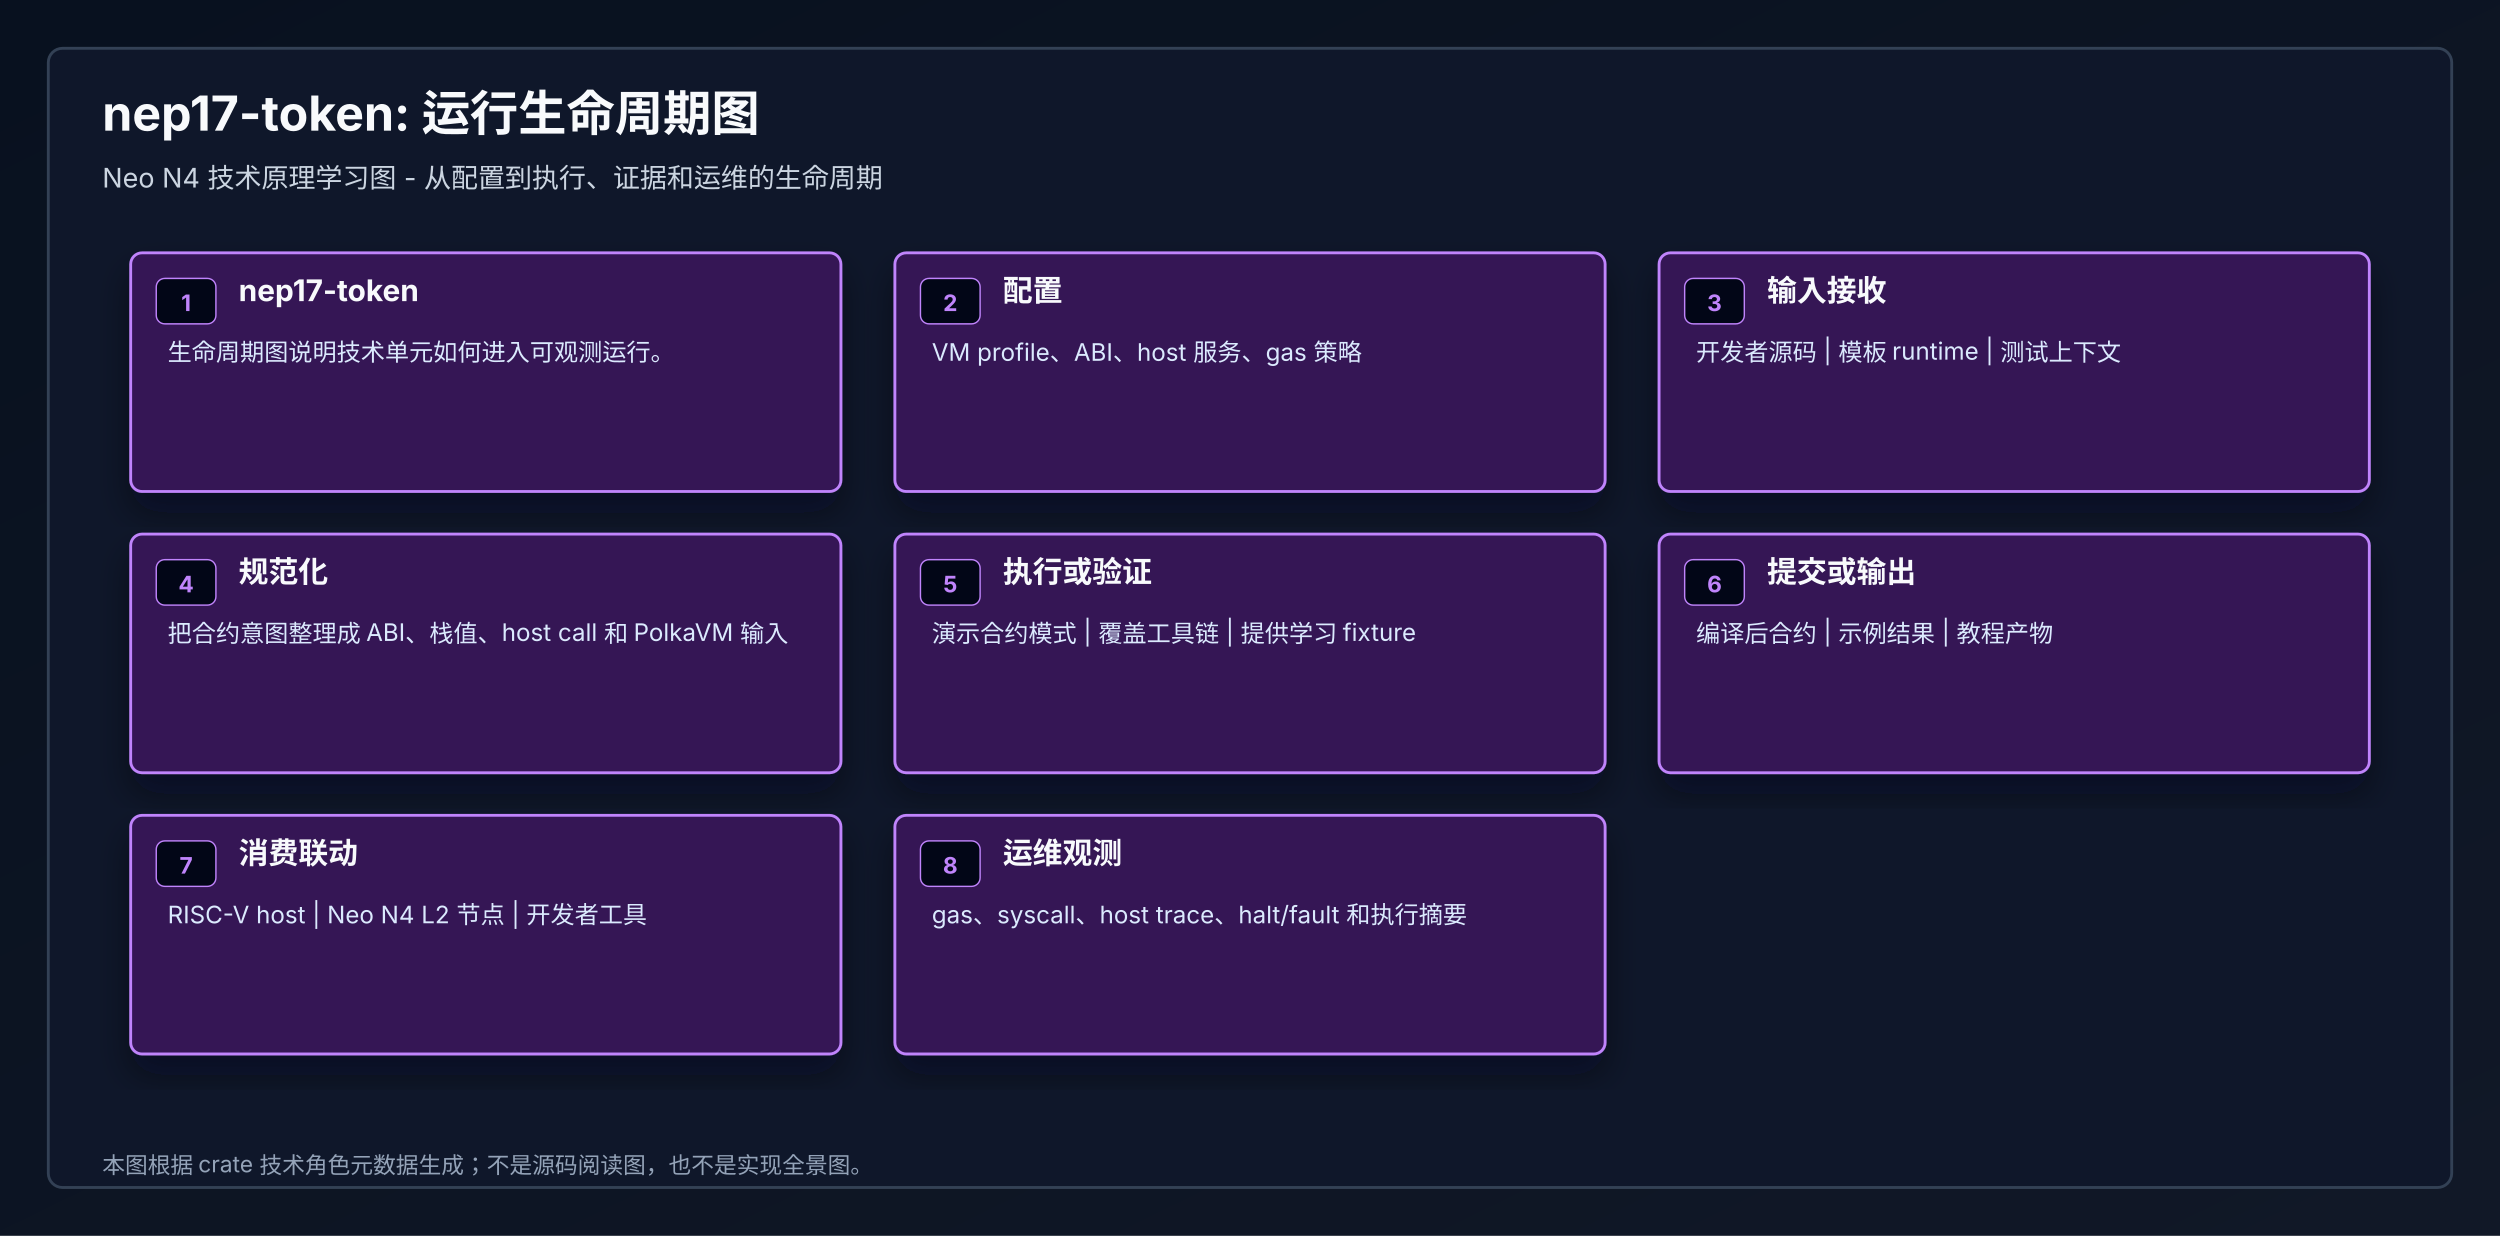
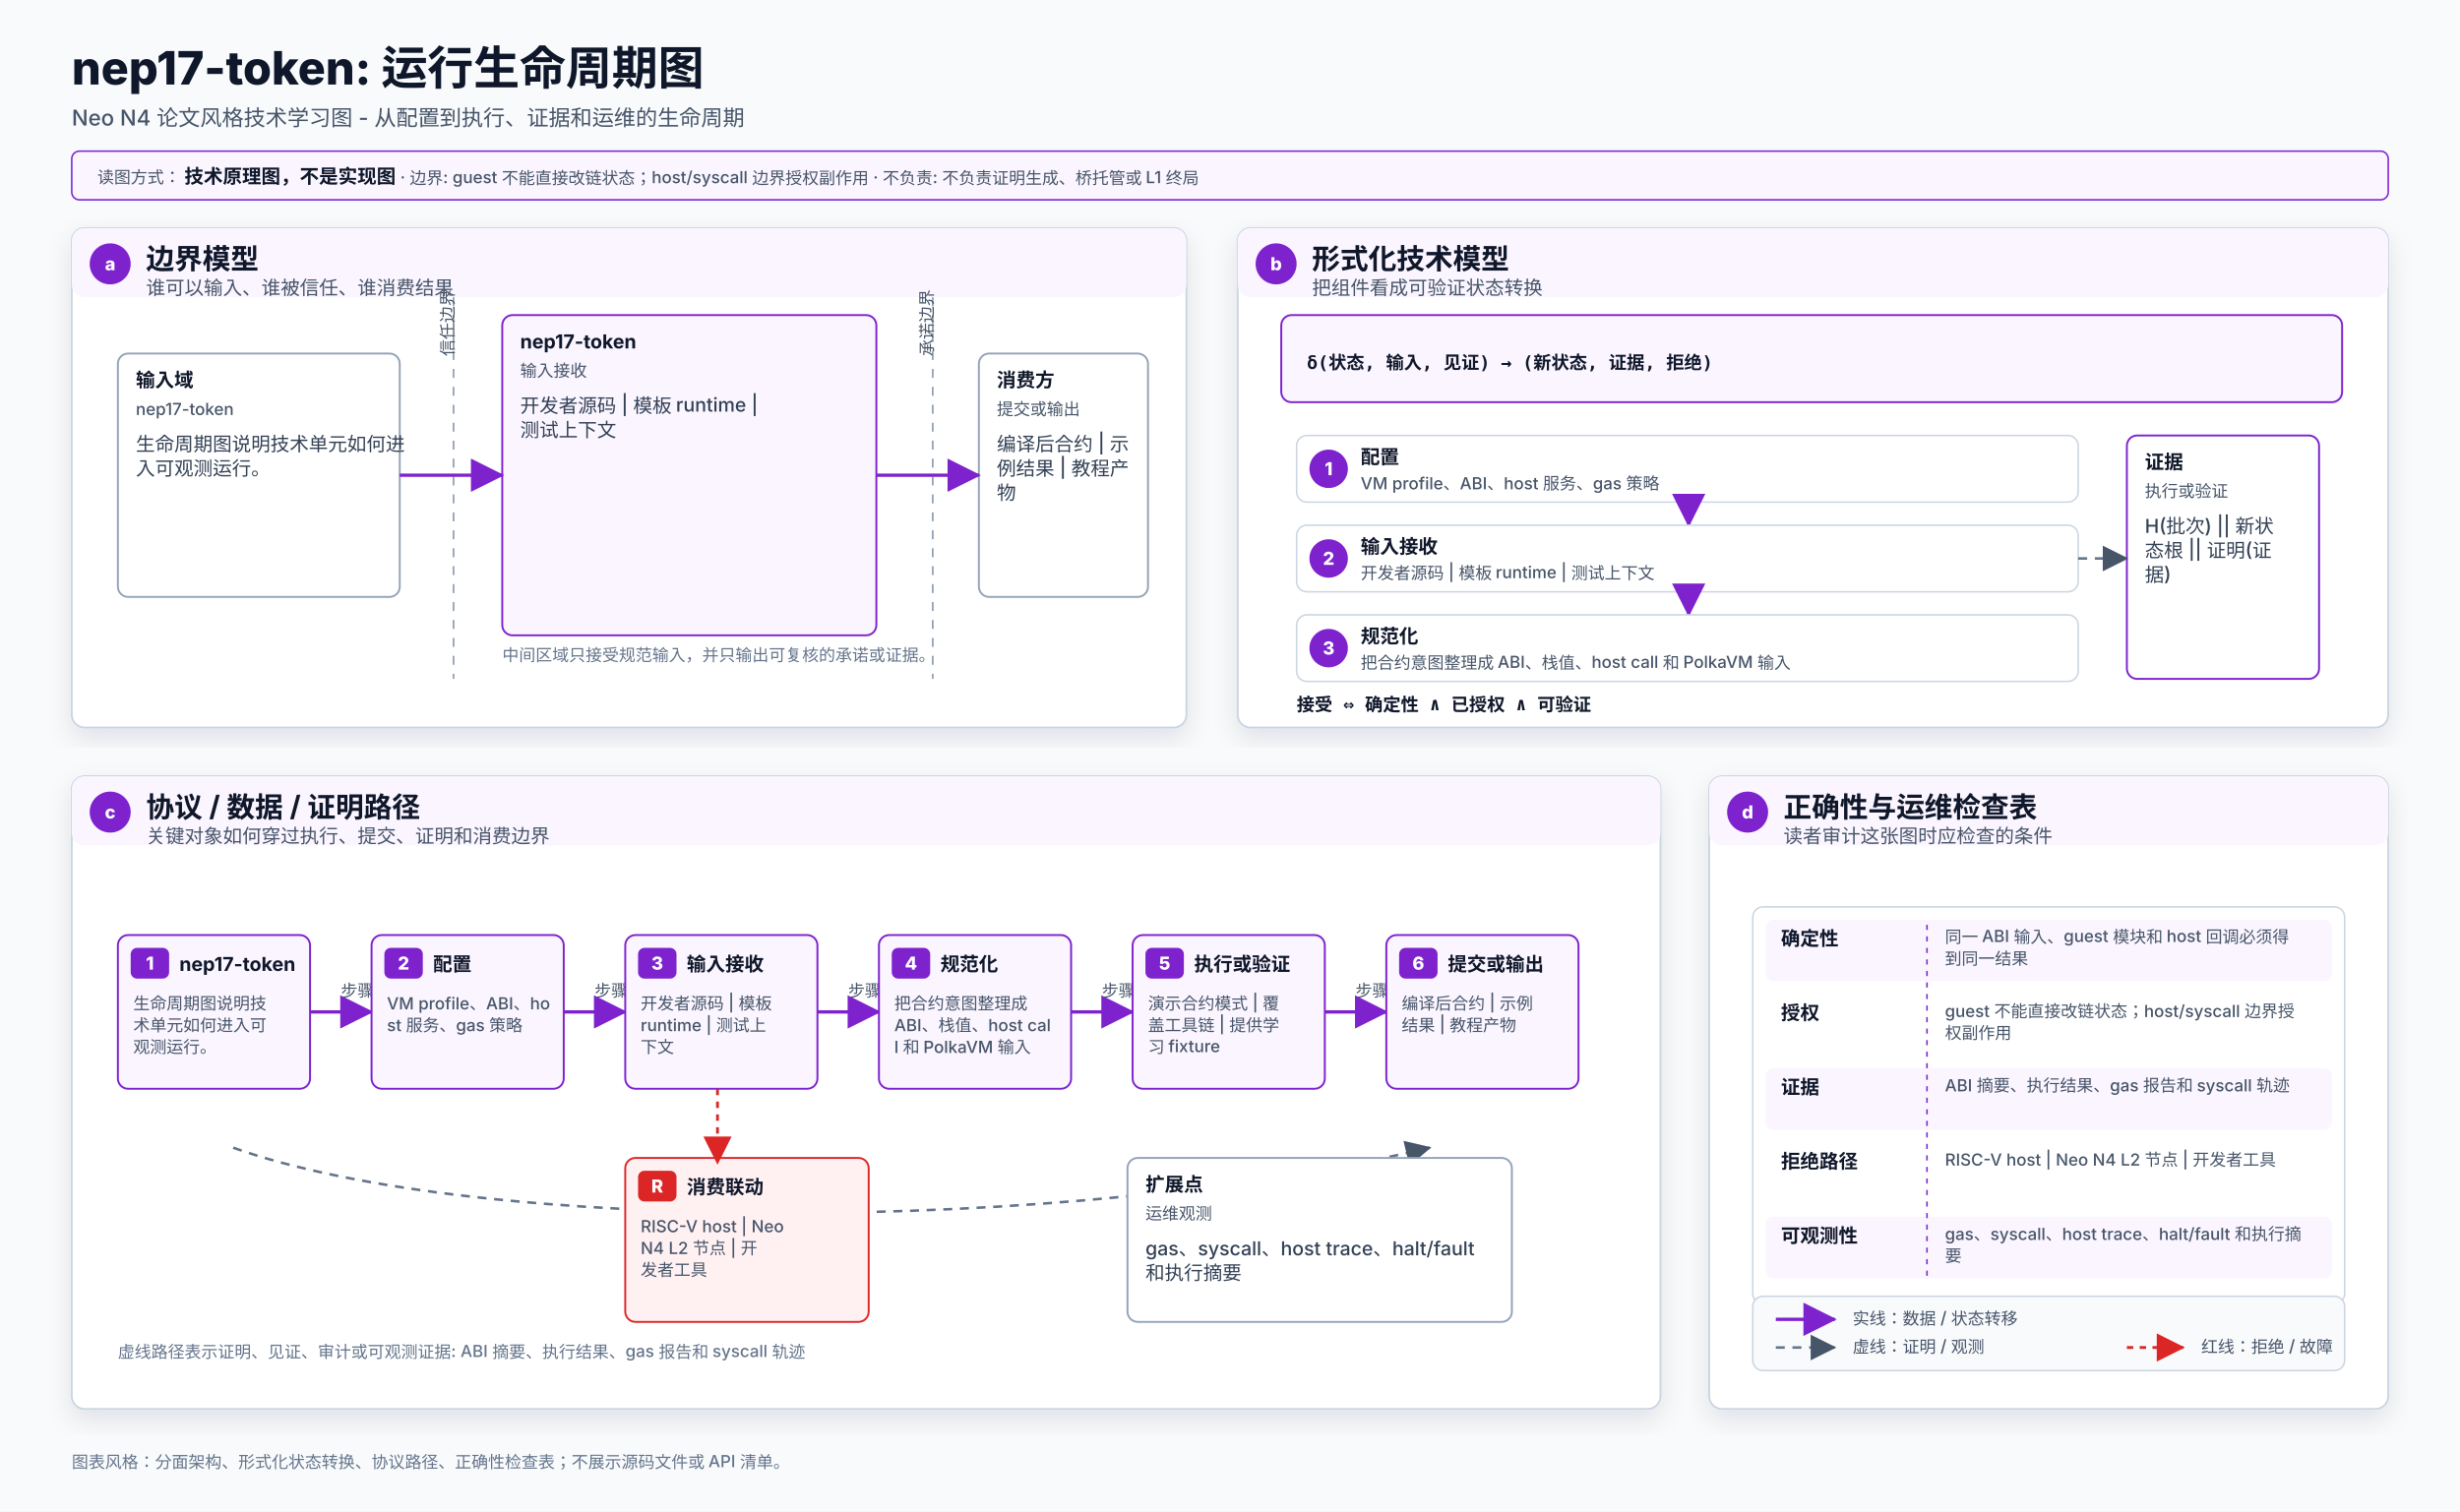
- <svg xmlns="http://www.w3.org/2000/svg" width="1760" height="870" viewBox="0 0 1760 870" role="img" aria-label="nep17-token 运行生命周期图">
+ <svg xmlns="http://www.w3.org/2000/svg" width="1920" height="1180" viewBox="0 0 1920 1180" role="img" aria-label="nep17-token 运行生命周期图">
  <defs>
-     <linearGradient id="bg" x1="0" y1="0" x2="1" y2="1">
-       <stop offset="0%" stop-color="#08111f" />
-       <stop offset="100%" stop-color="#111827" />
-     </linearGradient>
-     <filter id="shadow" x="-15%" y="-15%" width="130%" height="130%">
-       <feDropShadow dx="0" dy="14" stdDeviation="12" flood-color="#020617" flood-opacity="0.42" />
+     <marker id="arrow" viewBox="0 0 10 10" refX="9.4" refY="5" markerWidth="10" markerHeight="10" orient="auto">
+       <path d="M0,0 L10,5 L0,10 Z" fill="#475569" />
+     </marker>
+     <marker id="arrowAccent" viewBox="0 0 10 10" refX="9.4" refY="5" markerWidth="10" markerHeight="10" orient="auto">
+       <path d="M0,0 L10,5 L0,10 Z" fill="#7e22ce" />
+     </marker>
+     <marker id="arrowFault" viewBox="0 0 10 10" refX="9.4" refY="5" markerWidth="10" markerHeight="10" orient="auto">
+       <path d="M0,0 L10,5 L0,10 Z" fill="#dc2626" />
+     </marker>
+     <filter id="paperShadow" x="-3%" y="-4%" width="106%" height="108%">
+       <feDropShadow dx="0" dy="8" stdDeviation="10" flood-color="#0f172a" flood-opacity="0.10" />
    </filter>
+     <style>
+ .bg{fill:#f8fafc}.panel{fill:#ffffff;stroke:#cbd5e1;stroke-width:1.5;filter:url(#paperShadow)}
+ .panelTitle{font:700 22px 'Inter','Segoe UI',Arial,sans-serif;fill:#0f172a}.panelSub{font:500 15px 'Inter','Segoe UI',Arial,sans-serif;fill:#475569}
+ .title{font:800 36px 'Inter','Segoe UI',Arial,sans-serif;fill:#0f172a}.subtitle{font:500 17px 'Inter','Segoe UI',Arial,sans-serif;fill:#475569}
+ .small{font:500 13px 'Inter','Segoe UI',Arial,sans-serif;fill:#475569}.body{font:500 15px 'Inter','Segoe UI',Arial,sans-serif;fill:#334155}
+ .bodyStrong{font:750 15px 'Inter','Segoe UI',Arial,sans-serif;fill:#0f172a}.mono{font:650 14px 'Cascadia Mono','SFMono-Regular',Consolas,monospace;fill:#0f172a}
+ .label{font:800 14px 'Inter','Segoe UI',Arial,sans-serif;fill:#ffffff}.caption{font:500 13px 'Inter','Segoe UI',Arial,sans-serif;fill:#64748b}
+ .arrow{stroke:#475569;stroke-width:2.2;fill:none;marker-end:url(#arrow)}.arrowAccent{stroke:#7e22ce;stroke-width:2.6;fill:none;marker-end:url(#arrowAccent)}.arrowDash{stroke:#64748b;stroke-width:2;fill:none;stroke-dasharray:7 6;marker-end:url(#arrow)}.arrowFault{stroke:#dc2626;stroke-width:2.2;fill:none;stroke-dasharray:5 5;marker-end:url(#arrowFault)}
+ </style>
  </defs>
-   <rect width="1760" height="100%" fill="url(#bg)" />
-   <rect x="34" y="34" width="1692" height="802" rx="10" fill="#0f172a" stroke="#334155" stroke-width="2" />
-   <text x="72" y="92" fill="#f8fafc" font-family="Inter,Segoe UI,Arial,sans-serif" font-size="34" font-weight="700">nep17-token: 运行生命周期图</text>
-   <text x="72" y="132" fill="#cbd5e1" font-family="Inter,Segoe UI,Arial,sans-serif" font-size="19">Neo N4 技术原理学习图 - 从配置到执行、证据和运维的生命周期</text>
-   <rect x="92" y="178" width="500" height="168" rx="8" fill="#341455" stroke="#c084fc" stroke-width="2" filter="url(#shadow)" />
-   <rect x="110" y="196" width="42" height="32" rx="6" fill="#020617" stroke="#c084fc" stroke-width="1" />
-   <text x="131" y="219" text-anchor="middle" fill="#c084fc" font-family="Inter,Segoe UI,Arial,sans-serif" font-size="16" font-weight="700">1</text>
-   <text x="168" y="212" fill="#f8fafc" font-family="Inter,Segoe UI,Arial,sans-serif" font-size="21" font-weight="700">nep17-token</text>
-   <text x="118" y="254" fill="#dbeafe" font-family="Inter,Segoe UI,Arial,sans-serif" font-size="17">生命周期图说明技术单元如何进入可观测运行。</text>
-   <rect x="630" y="178" width="500" height="168" rx="8" fill="#341455" stroke="#c084fc" stroke-width="2" filter="url(#shadow)" />
-   <rect x="648" y="196" width="42" height="32" rx="6" fill="#020617" stroke="#c084fc" stroke-width="1" />
-   <text x="669" y="219" text-anchor="middle" fill="#c084fc" font-family="Inter,Segoe UI,Arial,sans-serif" font-size="16" font-weight="700">2</text>
-   <text x="706" y="212" fill="#f8fafc" font-family="Inter,Segoe UI,Arial,sans-serif" font-size="21" font-weight="700">配置</text>
-   <text x="656" y="254" fill="#dbeafe" font-family="Inter,Segoe UI,Arial,sans-serif" font-size="17">VM profile、ABI、host 服务、gas 策略</text>
-   <rect x="1168" y="178" width="500" height="168" rx="8" fill="#341455" stroke="#c084fc" stroke-width="2" filter="url(#shadow)" />
-   <rect x="1186" y="196" width="42" height="32" rx="6" fill="#020617" stroke="#c084fc" stroke-width="1" />
-   <text x="1207" y="219" text-anchor="middle" fill="#c084fc" font-family="Inter,Segoe UI,Arial,sans-serif" font-size="16" font-weight="700">3</text>
-   <text x="1244" y="212" fill="#f8fafc" font-family="Inter,Segoe UI,Arial,sans-serif" font-size="21" font-weight="700">输入接收</text>
-   <text x="1194" y="254" fill="#dbeafe" font-family="Inter,Segoe UI,Arial,sans-serif" font-size="17">开发者源码 | 模板 runtime | 测试上下文</text>
-   <rect x="92" y="376" width="500" height="168" rx="8" fill="#341455" stroke="#c084fc" stroke-width="2" filter="url(#shadow)" />
-   <rect x="110" y="394" width="42" height="32" rx="6" fill="#020617" stroke="#c084fc" stroke-width="1" />
-   <text x="131" y="417" text-anchor="middle" fill="#c084fc" font-family="Inter,Segoe UI,Arial,sans-serif" font-size="16" font-weight="700">4</text>
-   <text x="168" y="410" fill="#f8fafc" font-family="Inter,Segoe UI,Arial,sans-serif" font-size="21" font-weight="700">规范化</text>
-   <text x="118" y="452" fill="#dbeafe" font-family="Inter,Segoe UI,Arial,sans-serif" font-size="17">把合约意图整理成 ABI、栈值、host call 和 PolkaVM 输入</text>
-   <rect x="630" y="376" width="500" height="168" rx="8" fill="#341455" stroke="#c084fc" stroke-width="2" filter="url(#shadow)" />
-   <rect x="648" y="394" width="42" height="32" rx="6" fill="#020617" stroke="#c084fc" stroke-width="1" />
-   <text x="669" y="417" text-anchor="middle" fill="#c084fc" font-family="Inter,Segoe UI,Arial,sans-serif" font-size="16" font-weight="700">5</text>
-   <text x="706" y="410" fill="#f8fafc" font-family="Inter,Segoe UI,Arial,sans-serif" font-size="21" font-weight="700">执行或验证</text>
-   <text x="656" y="452" fill="#dbeafe" font-family="Inter,Segoe UI,Arial,sans-serif" font-size="17">演示合约模式 | 覆盖工具链 | 提供学习 fixture</text>
-   <rect x="1168" y="376" width="500" height="168" rx="8" fill="#341455" stroke="#c084fc" stroke-width="2" filter="url(#shadow)" />
-   <rect x="1186" y="394" width="42" height="32" rx="6" fill="#020617" stroke="#c084fc" stroke-width="1" />
-   <text x="1207" y="417" text-anchor="middle" fill="#c084fc" font-family="Inter,Segoe UI,Arial,sans-serif" font-size="16" font-weight="700">6</text>
-   <text x="1244" y="410" fill="#f8fafc" font-family="Inter,Segoe UI,Arial,sans-serif" font-size="21" font-weight="700">提交或输出</text>
-   <text x="1194" y="452" fill="#dbeafe" font-family="Inter,Segoe UI,Arial,sans-serif" font-size="17">编译后合约 | 示例结果 | 教程产物</text>
-   <rect x="92" y="574" width="500" height="168" rx="8" fill="#341455" stroke="#c084fc" stroke-width="2" filter="url(#shadow)" />
-   <rect x="110" y="592" width="42" height="32" rx="6" fill="#020617" stroke="#c084fc" stroke-width="1" />
-   <text x="131" y="615" text-anchor="middle" fill="#c084fc" font-family="Inter,Segoe UI,Arial,sans-serif" font-size="16" font-weight="700">7</text>
-   <text x="168" y="608" fill="#f8fafc" font-family="Inter,Segoe UI,Arial,sans-serif" font-size="21" font-weight="700">消费联动</text>
-   <text x="118" y="650" fill="#dbeafe" font-family="Inter,Segoe UI,Arial,sans-serif" font-size="17">RISC-V host | Neo N4 L2 节点 | 开发者工具</text>
-   <rect x="630" y="574" width="500" height="168" rx="8" fill="#341455" stroke="#c084fc" stroke-width="2" filter="url(#shadow)" />
-   <rect x="648" y="592" width="42" height="32" rx="6" fill="#020617" stroke="#c084fc" stroke-width="1" />
-   <text x="669" y="615" text-anchor="middle" fill="#c084fc" font-family="Inter,Segoe UI,Arial,sans-serif" font-size="16" font-weight="700">8</text>
-   <text x="706" y="608" fill="#f8fafc" font-family="Inter,Segoe UI,Arial,sans-serif" font-size="21" font-weight="700">运维观测</text>
-   <text x="656" y="650" fill="#dbeafe" font-family="Inter,Segoe UI,Arial,sans-serif" font-size="17">gas、syscall、host trace、halt/fault 和执行摘要</text>
-   <text x="72" y="826" fill="#94a3b8" font-family="Inter,Segoe UI,Arial,sans-serif" font-size="16">本图根据 crate 技术角色元数据生成；不是源码阅读图，也不是实现全景图。</text>
+   <rect class="bg" width="1920" height="1180" />
+   <text x="56" y="66" class="title">nep17-token: 运行生命周期图</text>
+   <text x="56" y="98" class="subtitle">Neo N4 论文风格技术学习图 - 从配置到执行、证据和运维的生命周期</text>
+   <rect x="56" y="118" width="1808" height="38" rx="6" fill="#faf5ff" stroke="#7e22ce" stroke-width="1.2" />
+   <text x="76" y="143" class="small">读图方式： <tspan class="bodyStrong">技术原理图，不是实现图</tspan> · 边界: guest 不能直接改链状态；host/syscall 边界授权副作用 · 不负责: 不负责证明生成、桥托管或 L1 终局</text>
+   <rect x="56" y="178" width="870" height="390" rx="10" class="panel" />
+   <rect x="56" y="178" width="870" height="54" rx="10" fill="#faf5ff" stroke="#cbd5e1" stroke-width="0" />
+   <circle cx="86" cy="206" r="16" fill="#7e22ce" />
+   <text x="86" y="211" text-anchor="middle" class="label">a</text>
+   <text x="114" y="210" class="panelTitle">边界模型</text>
+   <text x="114" y="230" class="panelSub">谁可以输入、谁被信任、谁消费结果</text>
+   <rect x="966" y="178" width="898" height="390" rx="10" class="panel" />
+   <rect x="966" y="178" width="898" height="54" rx="10" fill="#faf5ff" stroke="#cbd5e1" stroke-width="0" />
+   <circle cx="996" cy="206" r="16" fill="#7e22ce" />
+   <text x="996" y="211" text-anchor="middle" class="label">b</text>
+   <text x="1024" y="210" class="panelTitle">形式化技术模型</text>
+   <text x="1024" y="230" class="panelSub">把组件看成可验证状态转换</text>
+   <rect x="56" y="606" width="1240" height="494" rx="10" class="panel" />
+   <rect x="56" y="606" width="1240" height="54" rx="10" fill="#faf5ff" stroke="#cbd5e1" stroke-width="0" />
+   <circle cx="86" cy="634" r="16" fill="#7e22ce" />
+   <text x="86" y="639" text-anchor="middle" class="label">c</text>
+   <text x="114" y="638" class="panelTitle">协议 / 数据 / 证明路径</text>
+   <text x="114" y="658" class="panelSub">关键对象如何穿过执行、提交、证明和消费边界</text>
+   <rect x="1334" y="606" width="530" height="494" rx="10" class="panel" />
+   <rect x="1334" y="606" width="530" height="54" rx="10" fill="#faf5ff" stroke="#cbd5e1" stroke-width="0" />
+   <circle cx="1364" cy="634" r="16" fill="#7e22ce" />
+   <text x="1364" y="639" text-anchor="middle" class="label">d</text>
+   <text x="1392" y="638" class="panelTitle">正确性与运维检查表</text>
+   <text x="1392" y="658" class="panelSub">读者审计这张图时应检查的条件</text>
+   <rect x="92" y="276" width="220" height="190" rx="8" fill="#ffffff" stroke="#94a3b8" stroke-width="1.5" />
+   <text x="106" y="302" class="bodyStrong">输入域</text>
+   <text x="106" y="324" class="small">nep17-token</text>
+   <text x="106" y="352" class="body">生命周期图说明技术单元如何进</text>
+   <text x="106" y="371" class="body">入可观测运行。</text>
+   <line x1="354" y1="232" x2="354" y2="530" stroke="#94a3b8" stroke-width="1.4" stroke-dasharray="7 7" />
+   <text x="354" y="252" class="small" text-anchor="middle" transform="rotate(-90 354 252)">信任边界</text>
+   <rect x="392" y="246" width="292" height="250" rx="8" fill="#faf5ff" stroke="#7e22ce" stroke-width="1.5" />
+   <text x="406" y="272" class="bodyStrong">nep17-token</text>
+   <text x="406" y="294" class="small">输入接收</text>
+   <text x="406" y="322" class="body">开发者源码 | 模板 runtime | </text>
+   <text x="406" y="341" class="body">测试上下文</text>
+   <line x1="728" y1="232" x2="728" y2="530" stroke="#94a3b8" stroke-width="1.4" stroke-dasharray="7 7" />
+   <text x="728" y="252" class="small" text-anchor="middle" transform="rotate(-90 728 252)">承诺边界</text>
+   <rect x="764" y="276" width="132" height="190" rx="8" fill="#ffffff" stroke="#94a3b8" stroke-width="1.5" />
+   <text x="778" y="302" class="bodyStrong">消费方</text>
+   <text x="778" y="324" class="small">提交或输出</text>
+   <text x="778" y="352" class="body">编译后合约 | 示</text>
+   <text x="778" y="371" class="body">例结果 | 教程产</text>
+   <text x="778" y="390" class="body">物</text>
+   <path class="arrowAccent" d="M312 371 C338 371 358 371 392 371" />
+   <path class="arrowAccent" d="M684 371 C706 371 730 371 764 371" />
+   <text x="392" y="516" class="caption">中间区域只接受规范输入，并只输出可复核的承诺或证据。</text>
+   <rect x="1000" y="246" width="828" height="68" rx="8" fill="#faf5ff" stroke="#7e22ce" stroke-width="1.5" />
+   <text x="1020" y="288" class="mono">δ(状态, 输入, 见证) → (新状态, 证据, 拒绝)</text>
+   <rect x="1012" y="340" width="610" height="52" rx="8" fill="#ffffff" stroke="#cbd5e1" stroke-width="1.2" />
+   <circle cx="1037" cy="366" r="15" fill="#7e22ce" />
+   <text x="1037" y="371" text-anchor="middle" class="label">1</text>
+   <text x="1062" y="362" class="bodyStrong">配置</text>
+   <text x="1062" y="382" class="small">VM profile、ABI、host 服务、gas 策略</text>
+   <path class="arrowAccent" d="M1318 392 L1318 410" />
+   <rect x="1012" y="410" width="610" height="52" rx="8" fill="#ffffff" stroke="#cbd5e1" stroke-width="1.2" />
+   <circle cx="1037" cy="436" r="15" fill="#7e22ce" />
+   <text x="1037" y="441" text-anchor="middle" class="label">2</text>
+   <text x="1062" y="432" class="bodyStrong">输入接收</text>
+   <text x="1062" y="452" class="small">开发者源码 | 模板 runtime | 测试上下文</text>
+   <path class="arrowAccent" d="M1318 462 L1318 480" />
+   <rect x="1012" y="480" width="610" height="52" rx="8" fill="#ffffff" stroke="#cbd5e1" stroke-width="1.2" />
+   <circle cx="1037" cy="506" r="15" fill="#7e22ce" />
+   <text x="1037" y="511" text-anchor="middle" class="label">3</text>
+   <text x="1062" y="502" class="bodyStrong">规范化</text>
+   <text x="1062" y="522" class="small">把合约意图整理成 ABI、栈值、host call 和 PolkaVM 输入</text>
+   <rect x="1660" y="340" width="150" height="190" rx="8" fill="#ffffff" stroke="#7e22ce" stroke-width="1.5" />
+   <text x="1674" y="366" class="bodyStrong">证据</text>
+   <text x="1674" y="388" class="small">执行或验证</text>
+   <text x="1674" y="416" class="body">H(批次) || 新状</text>
+   <text x="1674" y="435" class="body">态根 || 证明(证</text>
+   <text x="1674" y="454" class="body">据)</text>
+   <path class="arrowDash" d="M1622 436 C1642 436 1648 436 1660 436" />
+   <text x="1012" y="555" class="mono">接受 ⇔ 确定性 ∧ 已授权 ∧ 可验证</text>
+   <rect x="92" y="730" width="150" height="120" rx="8" fill="#faf5ff" stroke="#7e22ce" stroke-width="1.5" />
+   <rect x="102" y="740" width="30" height="24" rx="5" fill="#7e22ce" />
+   <text x="117" y="757" text-anchor="middle" class="label">1</text>
+   <text x="140" y="758" class="bodyStrong">nep17-token</text>
+   <text x="104" y="788" class="small">生命周期图说明技</text>
+   <text x="104" y="805" class="small">术单元如何进入可</text>
+   <text x="104" y="822" class="small">观测运行。</text>
+   <path class="arrowAccent" d="M242 790 L290 790" />
+   <text x="266" y="778" class="small">步骤 1</text>
+   <rect x="290" y="730" width="150" height="120" rx="8" fill="#faf5ff" stroke="#7e22ce" stroke-width="1.5" />
+   <rect x="300" y="740" width="30" height="24" rx="5" fill="#7e22ce" />
+   <text x="315" y="757" text-anchor="middle" class="label">2</text>
+   <text x="338" y="758" class="bodyStrong">配置</text>
+   <text x="302" y="788" class="small">VM profile、ABI、ho</text>
+   <text x="302" y="805" class="small">st 服务、gas 策略</text>
+   <path class="arrowAccent" d="M440 790 L488 790" />
+   <text x="464" y="778" class="small">步骤 2</text>
+   <rect x="488" y="730" width="150" height="120" rx="8" fill="#faf5ff" stroke="#7e22ce" stroke-width="1.5" />
+   <rect x="498" y="740" width="30" height="24" rx="5" fill="#7e22ce" />
+   <text x="513" y="757" text-anchor="middle" class="label">3</text>
+   <text x="536" y="758" class="bodyStrong">输入接收</text>
+   <text x="500" y="788" class="small">开发者源码 | 模板</text>
+   <text x="500" y="805" class="small"> runtime | 测试上</text>
+   <text x="500" y="822" class="small">下文</text>
+   <path class="arrowAccent" d="M638 790 L686 790" />
+   <text x="662" y="778" class="small">步骤 3</text>
+   <rect x="686" y="730" width="150" height="120" rx="8" fill="#faf5ff" stroke="#7e22ce" stroke-width="1.5" />
+   <rect x="696" y="740" width="30" height="24" rx="5" fill="#7e22ce" />
+   <text x="711" y="757" text-anchor="middle" class="label">4</text>
+   <text x="734" y="758" class="bodyStrong">规范化</text>
+   <text x="698" y="788" class="small">把合约意图整理成 </text>
+   <text x="698" y="805" class="small">ABI、栈值、host cal</text>
+   <text x="698" y="822" class="small">l 和 PolkaVM 输入</text>
+   <path class="arrowAccent" d="M836 790 L884 790" />
+   <text x="860" y="778" class="small">步骤 4</text>
+   <rect x="884" y="730" width="150" height="120" rx="8" fill="#faf5ff" stroke="#7e22ce" stroke-width="1.5" />
+   <rect x="894" y="740" width="30" height="24" rx="5" fill="#7e22ce" />
+   <text x="909" y="757" text-anchor="middle" class="label">5</text>
+   <text x="932" y="758" class="bodyStrong">执行或验证</text>
+   <text x="896" y="788" class="small">演示合约模式 | 覆</text>
+   <text x="896" y="805" class="small">盖工具链 | 提供学</text>
+   <text x="896" y="822" class="small">习 fixture</text>
+   <path class="arrowAccent" d="M1034 790 L1082 790" />
+   <text x="1058" y="778" class="small">步骤 5</text>
+   <rect x="1082" y="730" width="150" height="120" rx="8" fill="#faf5ff" stroke="#7e22ce" stroke-width="1.5" />
+   <rect x="1092" y="740" width="30" height="24" rx="5" fill="#7e22ce" />
+   <text x="1107" y="757" text-anchor="middle" class="label">6</text>
+   <text x="1130" y="758" class="bodyStrong">提交或输出</text>
+   <text x="1094" y="788" class="small">编译后合约 | 示例</text>
+   <text x="1094" y="805" class="small">结果 | 教程产物</text>
+   <path class="arrowDash" d="M182 896 C372 964 832 964 1116 896" />
+   <rect x="488" y="904" width="190" height="128" rx="8" fill="#fff1f2" stroke="#dc2626" stroke-width="1.5" />
+   <rect x="498" y="914" width="30" height="24" rx="5" fill="#dc2626" />
+   <text x="513" y="931" text-anchor="middle" class="label">R</text>
+   <text x="536" y="932" class="bodyStrong">消费联动</text>
+   <text x="500" y="962" class="small">RISC-V host | Neo</text>
+   <text x="500" y="979" class="small"> N4 L2 节点 | 开</text>
+   <text x="500" y="996" class="small">发者工具</text>
+   <path class="arrowFault" d="M560 850 L560 908" />
+   <rect x="880" y="904" width="300" height="128" rx="8" fill="#ffffff" stroke="#94a3b8" stroke-width="1.5" />
+   <text x="894" y="930" class="bodyStrong">扩展点</text>
+   <text x="894" y="952" class="small">运维观测</text>
+   <text x="894" y="980" class="body">gas、syscall、host trace、halt/fault </text>
+   <text x="894" y="999" class="body">和执行摘要</text>
+   <text x="92" y="1060" class="caption">虚线路径表示证明、见证、审计或可观测证据: ABI 摘要、执行结果、gas 报告和 syscall 轨迹</text>
+   <rect x="1368" y="708" width="462" height="310" rx="8" fill="#ffffff" stroke="#cbd5e1" stroke-width="1.2" />
+   <rect x="1378" y="718" width="442" height="48" rx="6" fill="#faf5ff" />
+   <text x="1390" y="738" class="bodyStrong">确定性</text>
+   <text x="1518" y="736" class="small">同一 ABI 输入、guest 模块和 host 回调必须得</text>
+   <text x="1518" y="753" class="small">到同一结果</text>
+   <rect x="1378" y="776" width="442" height="48" rx="6" fill="#ffffff" />
+   <text x="1390" y="796" class="bodyStrong">授权</text>
+   <text x="1518" y="794" class="small">guest 不能直接改链状态；host/syscall 边界授</text>
+   <text x="1518" y="811" class="small">权副作用</text>
+   <rect x="1378" y="834" width="442" height="48" rx="6" fill="#faf5ff" />
+   <text x="1390" y="854" class="bodyStrong">证据</text>
+   <text x="1518" y="852" class="small">ABI 摘要、执行结果、gas 报告和 syscall 轨迹</text>
+   <rect x="1378" y="892" width="442" height="48" rx="6" fill="#ffffff" />
+   <text x="1390" y="912" class="bodyStrong">拒绝路径</text>
+   <text x="1518" y="910" class="small">RISC-V host | Neo N4 L2 节点 | 开发者工具</text>
+   <rect x="1378" y="950" width="442" height="48" rx="6" fill="#faf5ff" />
+   <text x="1390" y="970" class="bodyStrong">可观测性</text>
+   <text x="1518" y="968" class="small">gas、syscall、host trace、halt/fault 和执行摘</text>
+   <text x="1518" y="985" class="small">要</text>
+   <line x1="1504" y1="722" x2="1504" y2="998" stroke="#7e22ce" stroke-width="1.2" stroke-dasharray="4 5" />
+   <rect x="1368" y="1012" width="462" height="58" rx="8" fill="#f8fafc" stroke="#cbd5e1" stroke-width="1.2" />
+   <line x1="1386" y1="1030" x2="1432" y2="1030" stroke="#7e22ce" stroke-width="2.6" marker-end="url(#arrowAccent)" />
+   <text x="1446" y="1034" class="small">实线：数据 / 状态转移</text>
+   <line x1="1386" y1="1052" x2="1432" y2="1052" stroke="#64748b" stroke-width="2" stroke-dasharray="7 6" marker-end="url(#arrow)" />
+   <text x="1446" y="1056" class="small">虚线：证明 / 观测</text>
+   <line x1="1660" y1="1052" x2="1704" y2="1052" stroke="#dc2626" stroke-width="2.2" stroke-dasharray="5 5" marker-end="url(#arrowFault)" />
+   <text x="1718" y="1056" class="small">红线：拒绝 / 故障</text>
+   <text x="56" y="1146" class="caption">图表风格：分面架构、形式化状态转换、协议路径、正确性检查表；不展示源码文件或 API 清单。</text>
</svg>
